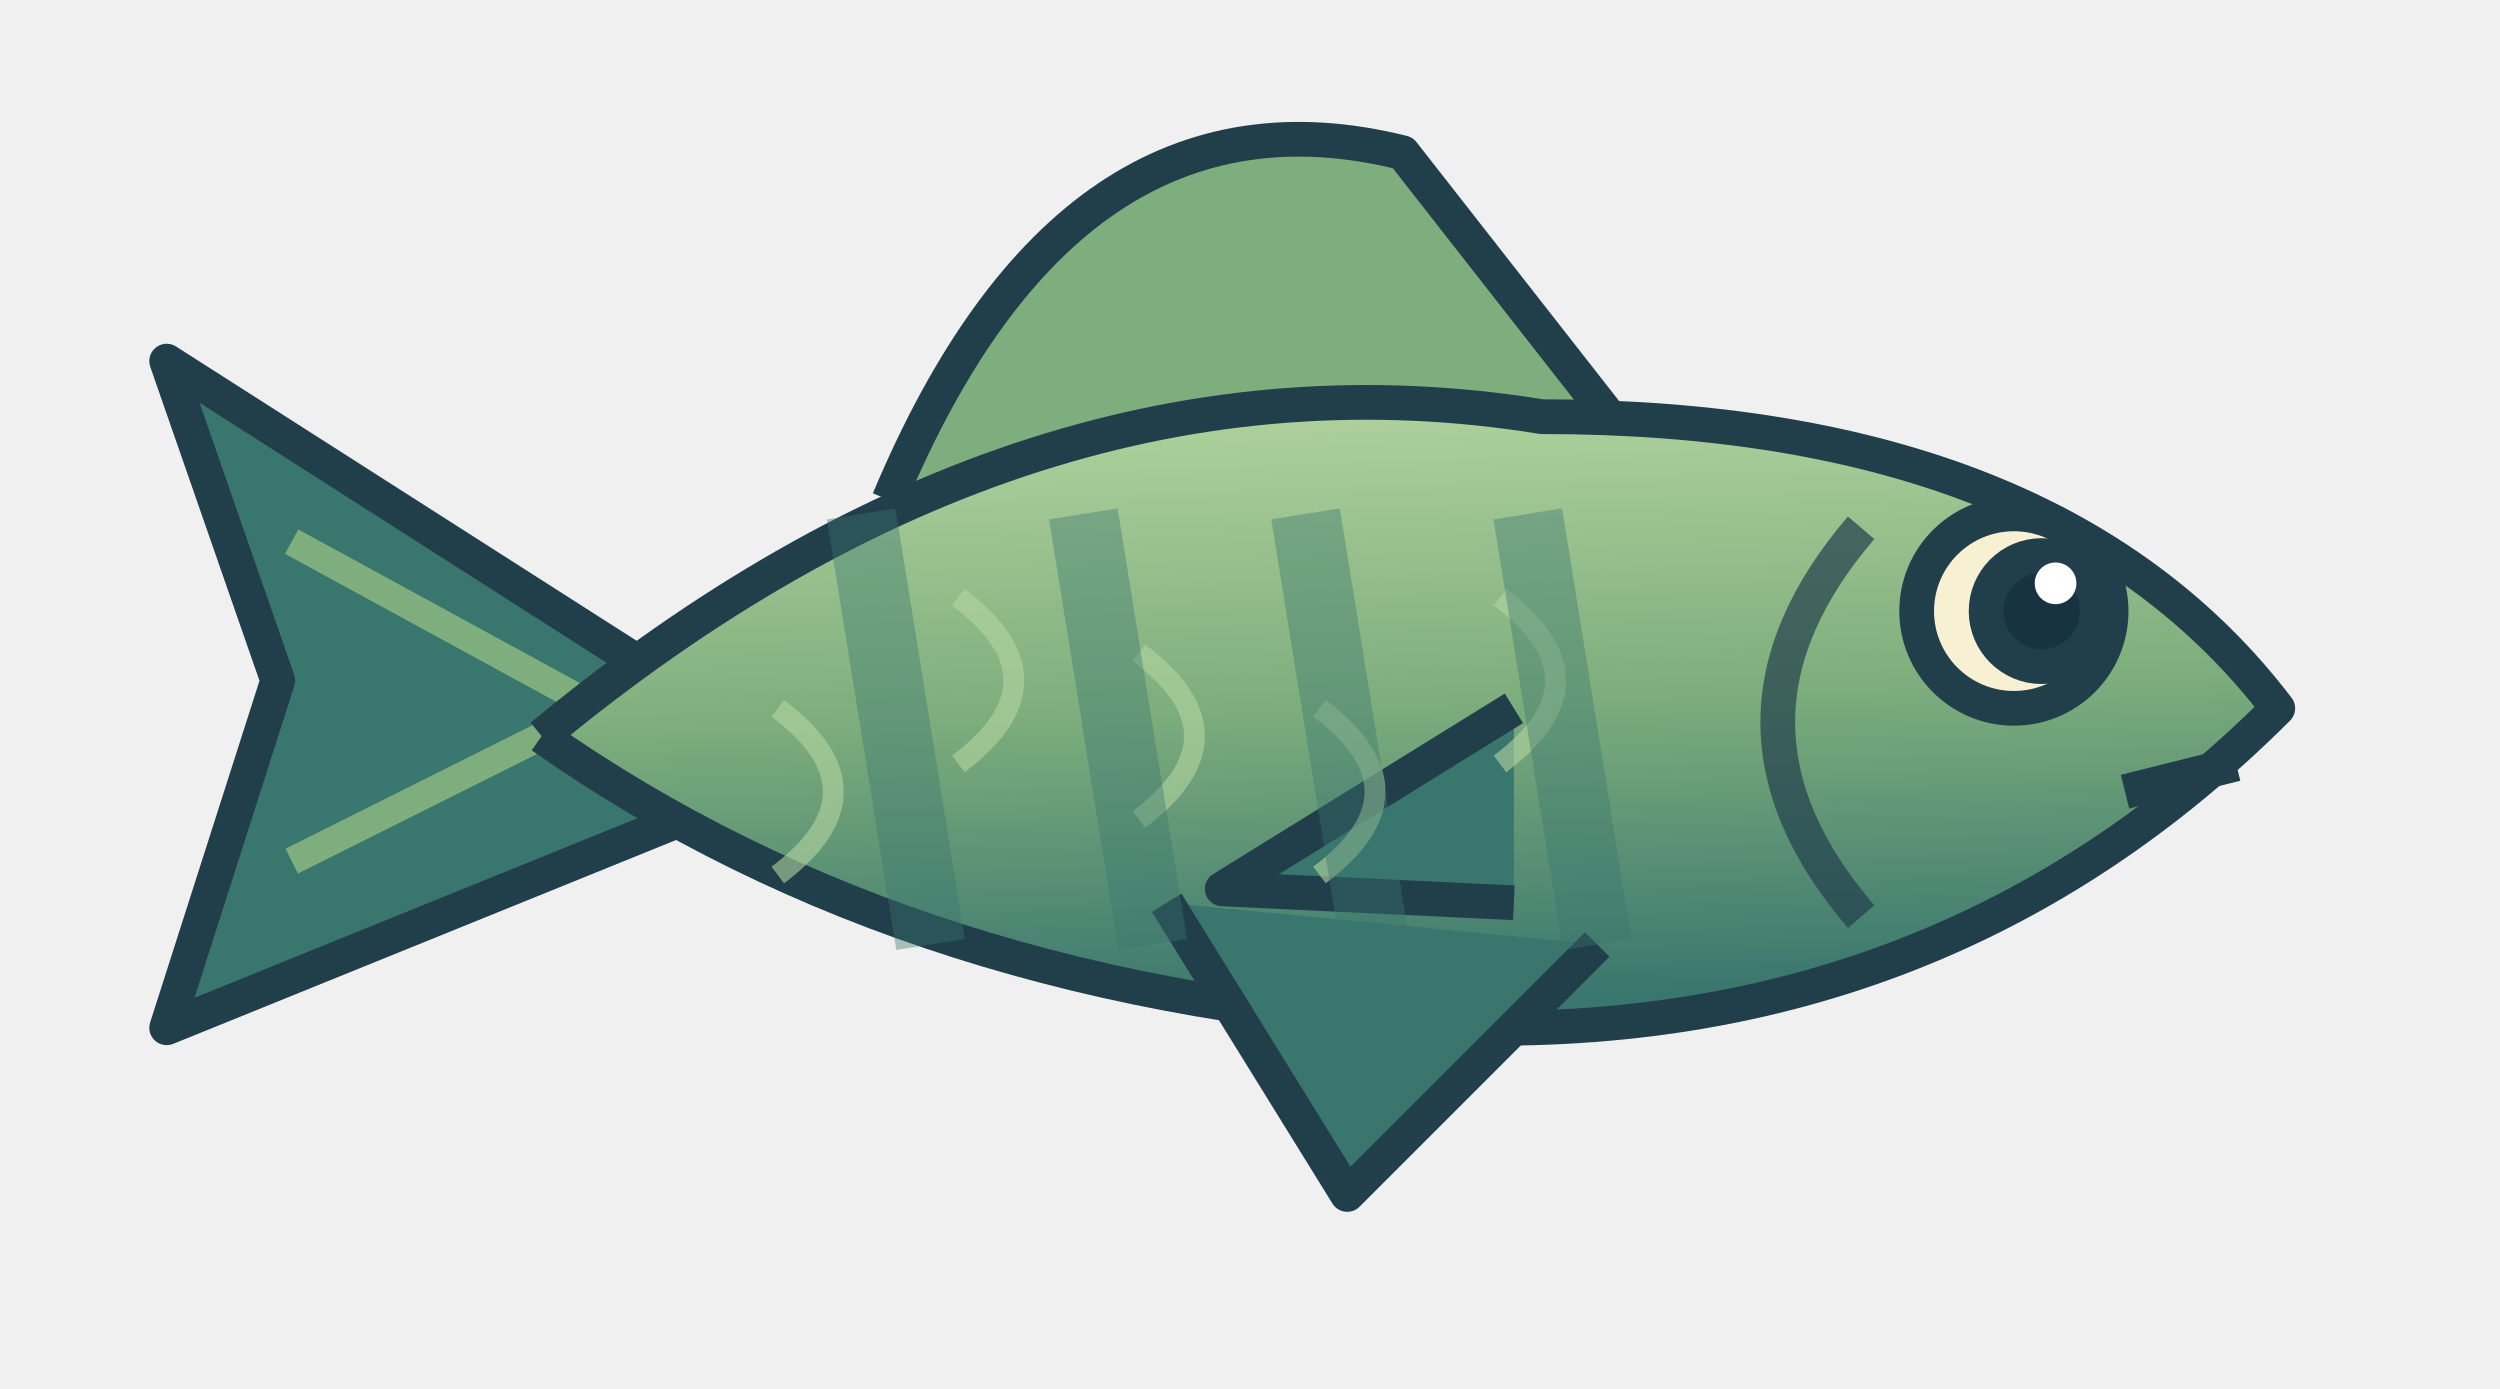
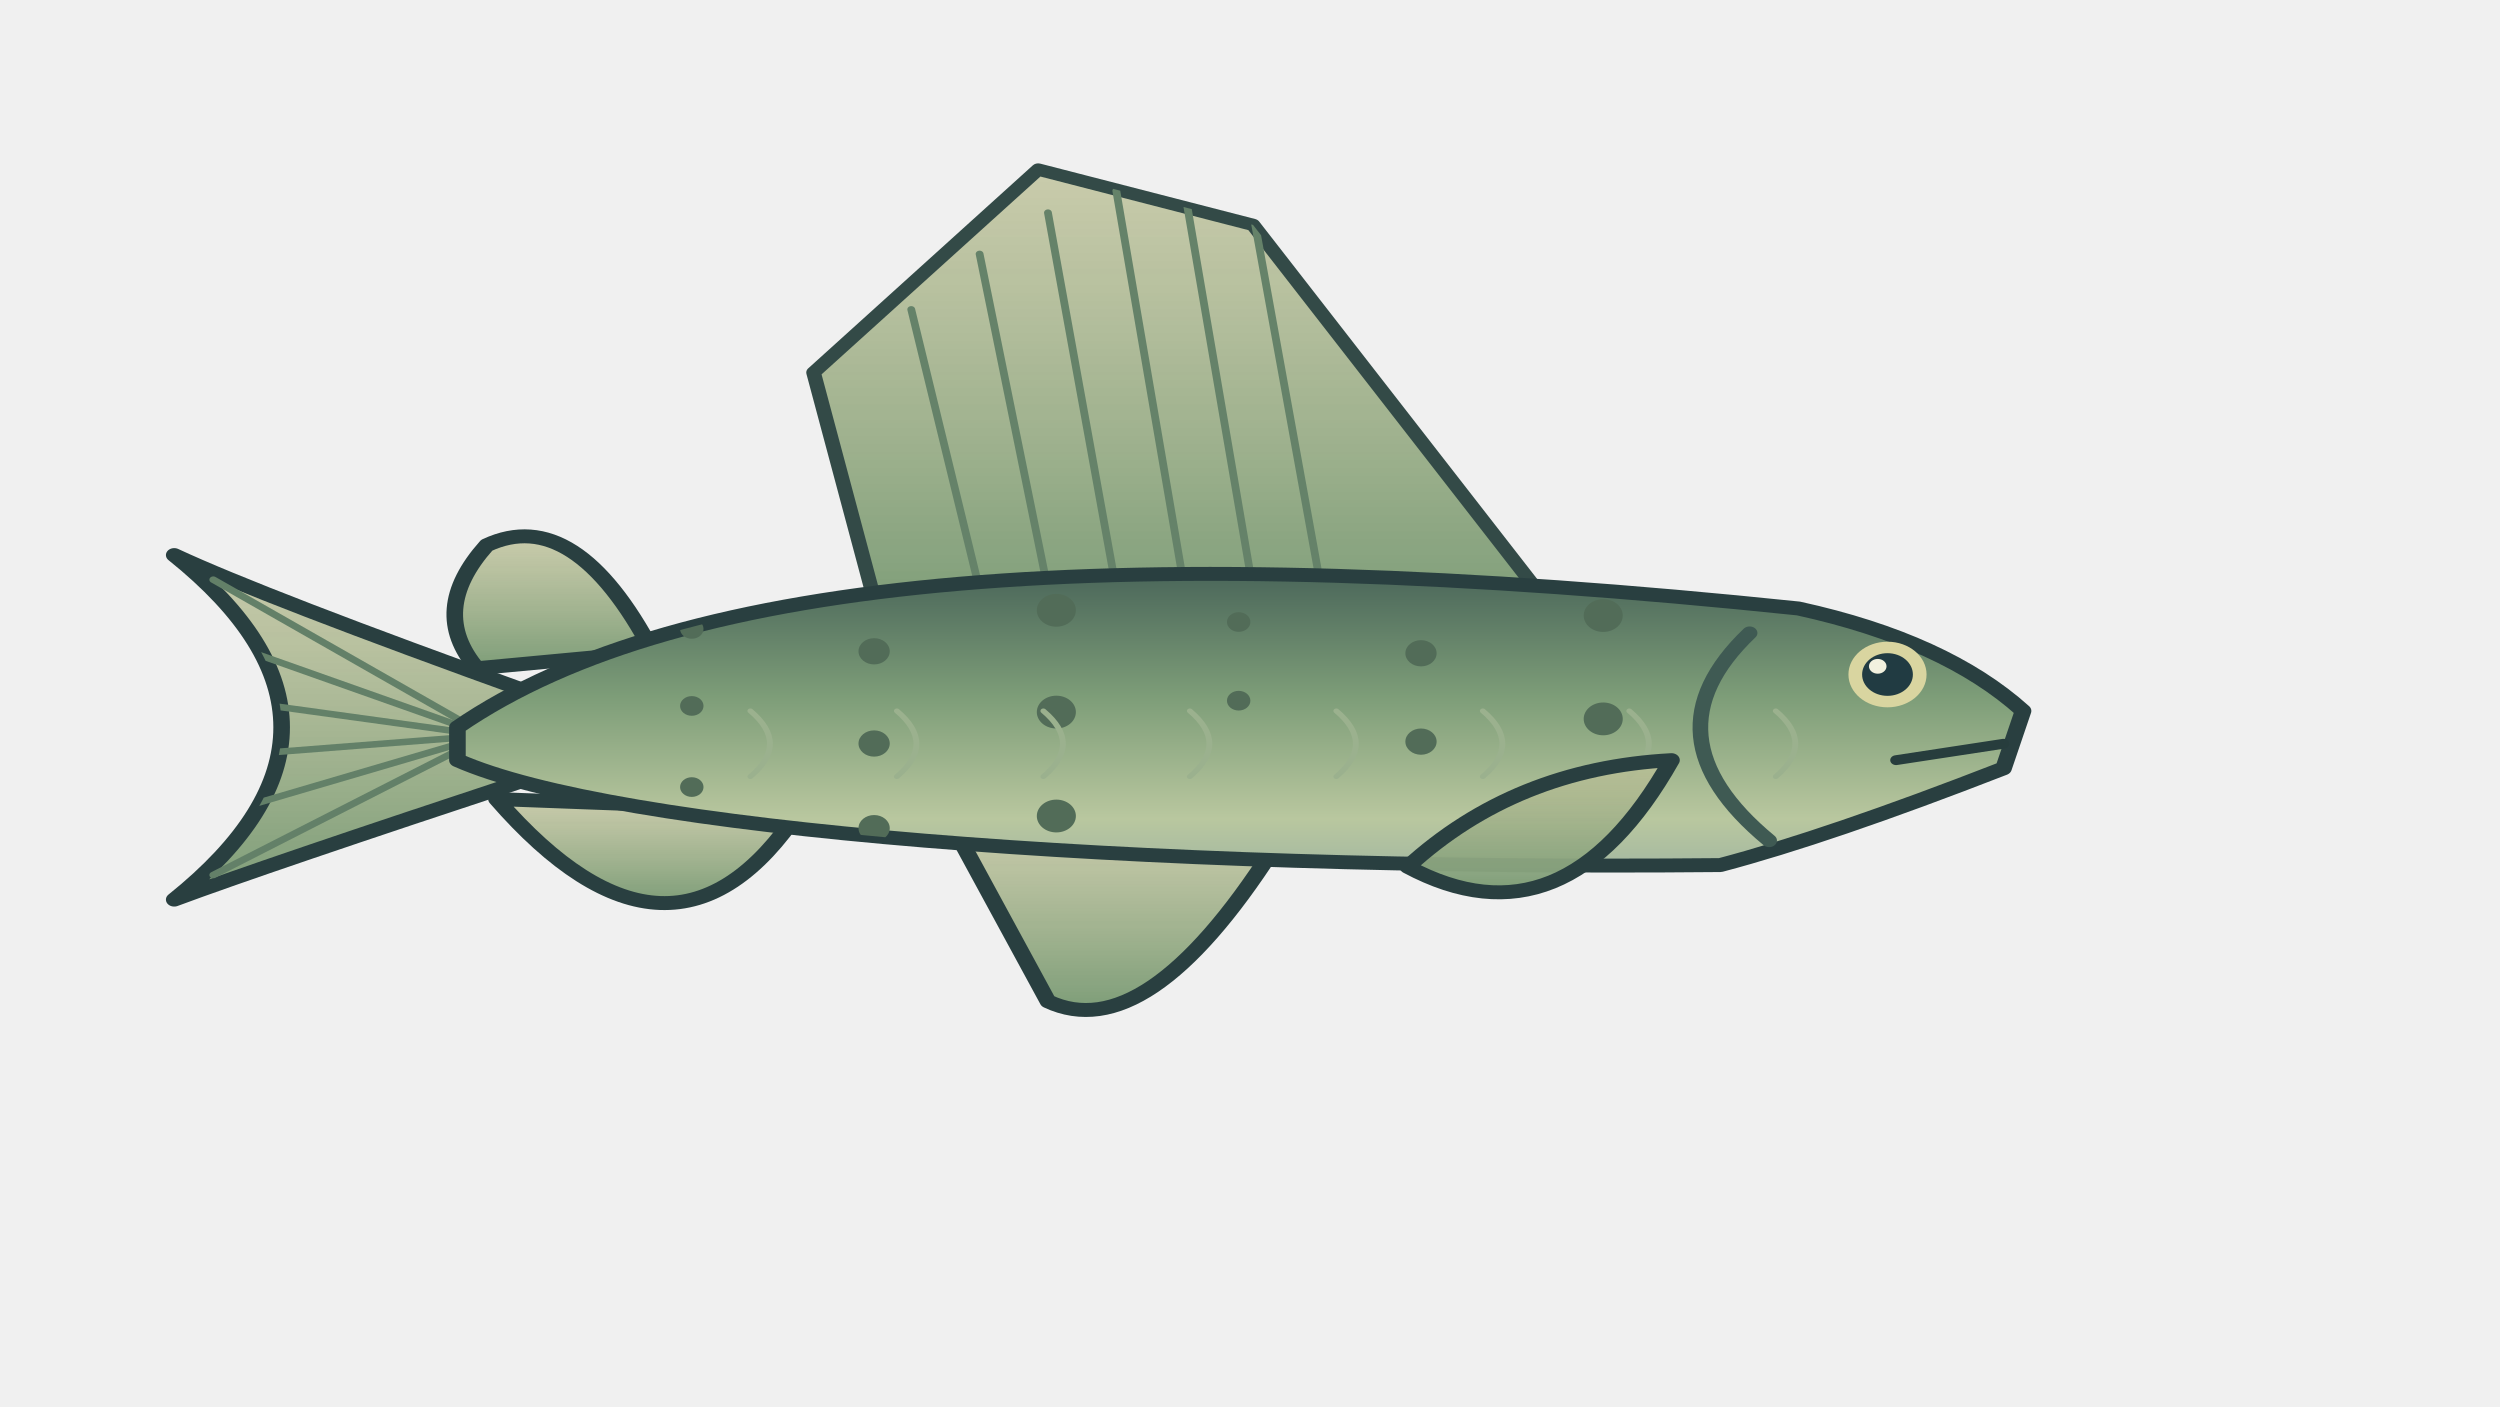
- <svg xmlns="http://www.w3.org/2000/svg" width="180" height="100" viewBox="0 0 180 100">
+ <svg xmlns="http://www.w3.org/2000/svg" width="256" height="144" viewBox="0 0 256 144">
  <defs>
-     <linearGradient id="body" x2=".1" y2="1">
-       <stop stop-color="#b4d5a0" />
-       <stop offset=".52" stop-color="#7eae7d" />
-       <stop offset="1" stop-color="#39766d" />
+     <linearGradient id="body" x1="0" y1="0" x2="0" y2="1">
+       <stop stop-color="#4b675a" />
+       <stop offset=".42" stop-color="#7d9d78" />
+       <stop offset=".84" stop-color="#b9c79f" />
+       <stop offset="1" stop-color="#a6baa1" />
    </linearGradient>
+     <linearGradient id="fin" x1="0" y1="1" x2="0" y2="0">
+       <stop stop-color="#7d9d78" />
+       <stop offset="1" stop-color="#bec198" stop-opacity=".78" />
+     </linearGradient>
+     <clipPath id="bodyclip">
+       <path d="M 46.84 72 C 69.84 53.14 115.31 49.00 184.16 57.51 Q 199.16 61.42 207.16 70.00 L 205.16 77.00 Q 187.16 85.34 176.16 88.79 C 115.31 89.48 62.84 84.42 46.84 76 Z" />
+     </clipPath>
  </defs>
-   <g stroke="#213e4b" stroke-width="2.5" stroke-linejoin="round">
-     <path d="M48 49 12 26 20 49 12 74 49 59" fill="#39766d" />
-     <path d="M21 39 43 51 21 62" fill="none" stroke="#7eae7d" stroke-width="2" />
-     <path d="M64 36 Q77 5 101 11 L119 34" fill="#7eae7d" />
-     <path d="M39 53 Q74 24 111 30 Q148 30 164 51 Q140 75 105 74 Q66 72 39 53" fill="url(#body)" />
-     <path d="M84 65 97 86 115 68 M109 51 88 64 109 65" fill="#39766d" />
-     <path d="M56 51 q8 6 0 12" fill="none" stroke="#b4d5a0" stroke-opacity=".6" stroke-width="1.5" />
-     <path d="M69 43 q8 6 0 12" fill="none" stroke="#b4d5a0" stroke-opacity=".6" stroke-width="1.5" />
-     <path d="M82 47 q8 6 0 12" fill="none" stroke="#b4d5a0" stroke-opacity=".6" stroke-width="1.5" />
-     <path d="M95 51 q8 6 0 12" fill="none" stroke="#b4d5a0" stroke-opacity=".6" stroke-width="1.5" />
-     <path d="M108 43 q8 6 0 12" fill="none" stroke="#b4d5a0" stroke-opacity=".6" stroke-width="1.5" />
-     <path d="M62 37 l5 31" opacity=".4" stroke="#39766d" stroke-width="5" />
-     <path d="M78 37 l5 31" opacity=".4" stroke="#39766d" stroke-width="5" />
-     <path d="M94 37 l5 31" opacity=".4" stroke="#39766d" stroke-width="5" />
-     <path d="M110 37 l5 31" opacity=".4" stroke="#39766d" stroke-width="5" />
-     <path d="M134 38 Q122 52 134 66" fill="none" opacity=".7" />
-     <circle cx="145" cy="44" r="7" fill="#f8f0d3" />
-     <circle cx="147" cy="44" r="4" fill="#173240" />
-     <circle cx="148" cy="42" r="1.5" fill="white" stroke="none" />
-     <path d="M153 57 l8 -2" fill="none" />
+   <g transform="translate(0 14) scale(1 .84)">
+     <defs>
+       <clipPath id="tailclip">
+         <path d="M 54.84 68 Q 26.84 56 17.84 51 Q 39.84 72 17.84 93 Q 26.84 89 54.84 78 Z" fill="#fff" stroke="none" stroke-width="0" stroke-linejoin="round" stroke-linecap="round" />
+       </clipPath>
+     </defs>
+     <path d="M 54.84 68 Q 26.84 56 17.84 51 Q 39.84 72 17.84 93 Q 26.84 89 54.84 78 Z" fill="url(#fin)" stroke="#293f40" stroke-width="1.7" stroke-linejoin="round" stroke-linecap="round" />
+     <defs>
+       <clipPath id="dorsalclip">
+         <path d="M89.31 55.44 L83.31 28.75 L106.31 4.00 L128.31 10.75 L159.31 58.20Z" fill="#fff" stroke="none" stroke-width="0" stroke-linejoin="round" stroke-linecap="round" />
+       </clipPath>
+     </defs>
+     <path d="M89.31 55.44 L83.31 28.75 L106.31 4.00 L128.31 10.75 L159.31 58.20Z" fill="url(#fin)" stroke="#334a47" stroke-width="1.5" stroke-linejoin="round" stroke-linecap="round" />
+     <path d="M 66.84 62.8 q -8 -18 -17 -13 q -6 8 -1 15 Z" fill="url(#fin)" stroke="#293f40" stroke-width="1.7" stroke-linejoin="round" stroke-linecap="round" />
+     <path d="M 130.31 86.95 Q 117.31 111.00 107.31 105.40 L 97.31 83.50 Z" fill="url(#fin)" stroke="#293f40" stroke-width="1.7" stroke-linejoin="round" stroke-linecap="round" />
+     <path d="M 81.84 82.12 Q 68.84 105.4 50.84 80.74 Z" fill="url(#fin)" stroke="#293f40" stroke-width="1.7" stroke-linejoin="round" stroke-linecap="round" />
+     <path d="M 49.84 73 L 21.84 54.00" fill="none" stroke="#638068" stroke-width="0.8" stroke-linejoin="round" stroke-linecap="round" clip-path="url(#tailclip)" />
+     <path d="M 49.84 73 L 21.84 61.20" fill="none" stroke="#638068" stroke-width="0.8" stroke-linejoin="round" stroke-linecap="round" clip-path="url(#tailclip)" />
+     <path d="M 49.84 73 L 21.84 68.40" fill="none" stroke="#638068" stroke-width="0.8" stroke-linejoin="round" stroke-linecap="round" clip-path="url(#tailclip)" />
+     <path d="M 49.84 73 L 21.84 75.60" fill="none" stroke="#638068" stroke-width="0.8" stroke-linejoin="round" stroke-linecap="round" clip-path="url(#tailclip)" />
+     <path d="M 49.84 73 L 21.84 82.80" fill="none" stroke="#638068" stroke-width="0.8" stroke-linejoin="round" stroke-linecap="round" clip-path="url(#tailclip)" />
+     <path d="M 49.84 73 L 21.84 90.00" fill="none" stroke="#638068" stroke-width="0.8" stroke-linejoin="round" stroke-linecap="round" clip-path="url(#tailclip)" />
+     <path d="M 100.31 55.21 L 93.31 21.05" fill="none" stroke="#658269" stroke-width="0.8" stroke-linejoin="round" stroke-linecap="round" clip-path="url(#dorsalclip)" />
+     <path d="M 107.31 55.21 L 100.31 14.29" fill="none" stroke="#658269" stroke-width="0.8" stroke-linejoin="round" stroke-linecap="round" clip-path="url(#dorsalclip)" />
+     <path d="M 114.31 55.21 L 107.31 9.26" fill="none" stroke="#658269" stroke-width="0.8" stroke-linejoin="round" stroke-linecap="round" clip-path="url(#dorsalclip)" />
+     <path d="M 121.31 55.21 L 114.31 6.59" fill="none" stroke="#658269" stroke-width="0.8" stroke-linejoin="round" stroke-linecap="round" clip-path="url(#dorsalclip)" />
+     <path d="M 128.31 55.21 L 121.31 6.59" fill="none" stroke="#658269" stroke-width="0.8" stroke-linejoin="round" stroke-linecap="round" clip-path="url(#dorsalclip)" />
+     <path d="M 135.31 55.21 L 128.31 9.26" fill="none" stroke="#658269" stroke-width="0.8" stroke-linejoin="round" stroke-linecap="round" clip-path="url(#dorsalclip)" />
+     <path d="M 46.84 72 C 69.84 53.14 115.31 49.00 184.16 57.51 Q 199.16 61.42 207.16 70.00 L 205.16 77.00 Q 187.16 85.34 176.16 88.79 C 115.31 89.48 62.84 84.42 46.84 76 Z" fill="url(#body)" stroke="#293f40" stroke-width="1.7" stroke-linejoin="round" stroke-linecap="round" />
+     <g clip-path="url(#bodyclip)">
+       <circle cx="70.84" cy="60.00" r="1.20" fill="#526c58" />
+       <circle cx="89.51" cy="62.73" r="1.60" fill="#526c58" />
+       <circle cx="108.17" cy="57.73" r="2.00" fill="#526c58" />
+       <circle cx="126.84" cy="59.16" r="1.20" fill="#526c58" />
+       <circle cx="145.51" cy="62.97" r="1.60" fill="#526c58" />
+       <circle cx="164.17" cy="58.37" r="2.00" fill="#526c58" />
+       <circle cx="70.84" cy="69.39" r="1.20" fill="#526c58" />
+       <circle cx="89.51" cy="73.97" r="1.60" fill="#526c58" />
+       <circle cx="108.17" cy="70.14" r="2.00" fill="#526c58" />
+       <circle cx="126.84" cy="68.75" r="1.20" fill="#526c58" />
+       <circle cx="145.51" cy="73.74" r="1.60" fill="#526c58" />
+       <circle cx="164.17" cy="70.97" r="2.00" fill="#526c58" />
+       <circle cx="70.84" cy="79.28" r="1.20" fill="#526c58" />
+       <circle cx="89.51" cy="84.29" r="1.60" fill="#526c58" />
+       <circle cx="108.17" cy="82.81" r="2.00" fill="#526c58" />
+       <path d="M 76.84 70 q 4 4 0 8" fill="none" stroke="#9bb18e" stroke-width="0.6" stroke-linejoin="round" stroke-linecap="round" />
+       <path d="M 91.84 70 q 4 4 0 8" fill="none" stroke="#9bb18e" stroke-width="0.6" stroke-linejoin="round" stroke-linecap="round" />
+       <path d="M 106.84 70 q 4 4 0 8" fill="none" stroke="#9bb18e" stroke-width="0.6" stroke-linejoin="round" stroke-linecap="round" />
+       <path d="M 121.84 70 q 4 4 0 8" fill="none" stroke="#9bb18e" stroke-width="0.6" stroke-linejoin="round" stroke-linecap="round" />
+       <path d="M 136.84 70 q 4 4 0 8" fill="none" stroke="#9bb18e" stroke-width="0.6" stroke-linejoin="round" stroke-linecap="round" />
+       <path d="M 151.84 70 q 4 4 0 8" fill="none" stroke="#9bb18e" stroke-width="0.6" stroke-linejoin="round" stroke-linecap="round" />
+       <path d="M 166.84 70 q 4 4 0 8" fill="none" stroke="#9bb18e" stroke-width="0.6" stroke-linejoin="round" stroke-linecap="round" />
+       <path d="M 181.84 70 q 4 4 0 8" fill="none" stroke="#9bb18e" stroke-width="0.6" stroke-linejoin="round" stroke-linecap="round" />
+     </g>
+     <path d="M 179.16 60.50 Q 168.16 73 181.16 85.80" fill="none" stroke="#3f5a53" stroke-width="1.6" stroke-linejoin="round" stroke-linecap="round" />
+     <path d="M 171.16 76 Q 160.16 99.2 144.16 89 Q 155.16 77 171.16 76Z" fill="url(#fin)" stroke="#293f40" stroke-width="1.7" stroke-linejoin="round" stroke-linecap="round" />
+     <path d="M 205.16 74 l -11 2" fill="none" stroke="#273d3d" stroke-width="1.2" stroke-linejoin="round" stroke-linecap="round" />
+     <circle cx="193.28" cy="65.56" r="4.00" fill="#d9d5a0" />
+     <circle cx="193.28" cy="65.56" r="2.60" fill="#213b42" />
+     <circle cx="192.28" cy="64.56" r="0.90" fill="#f2f1df" />
  </g>
</svg>
